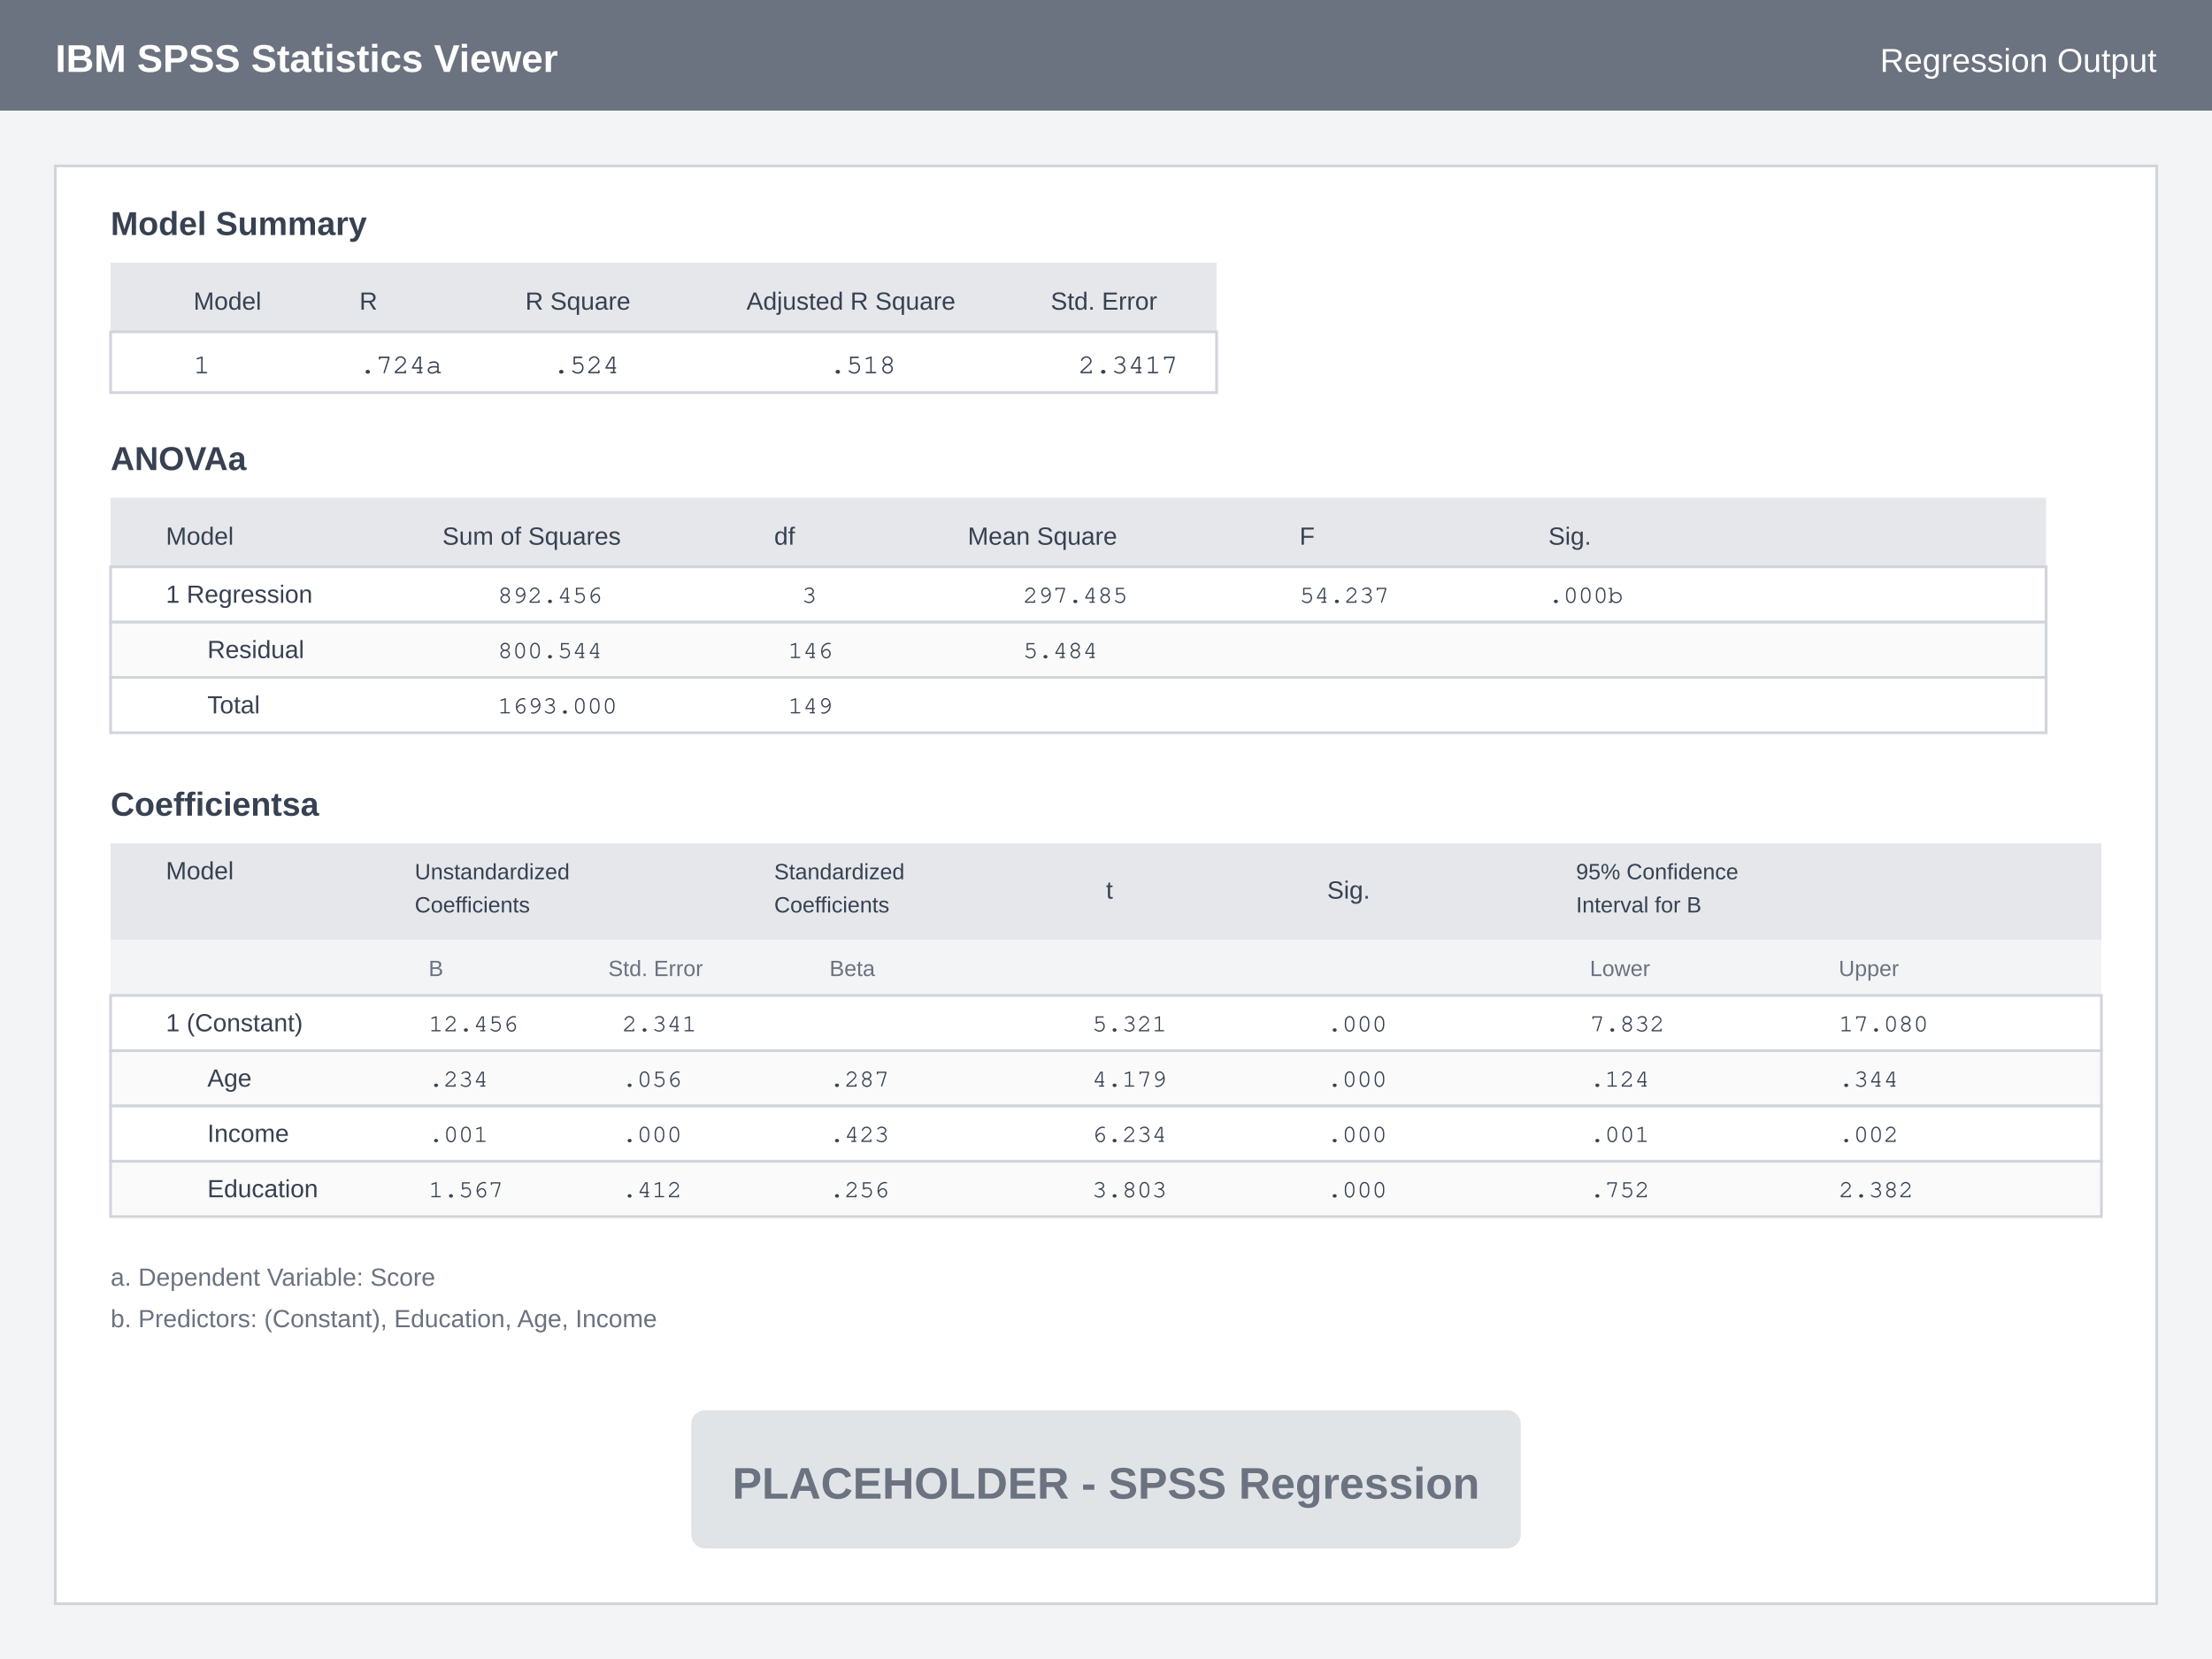
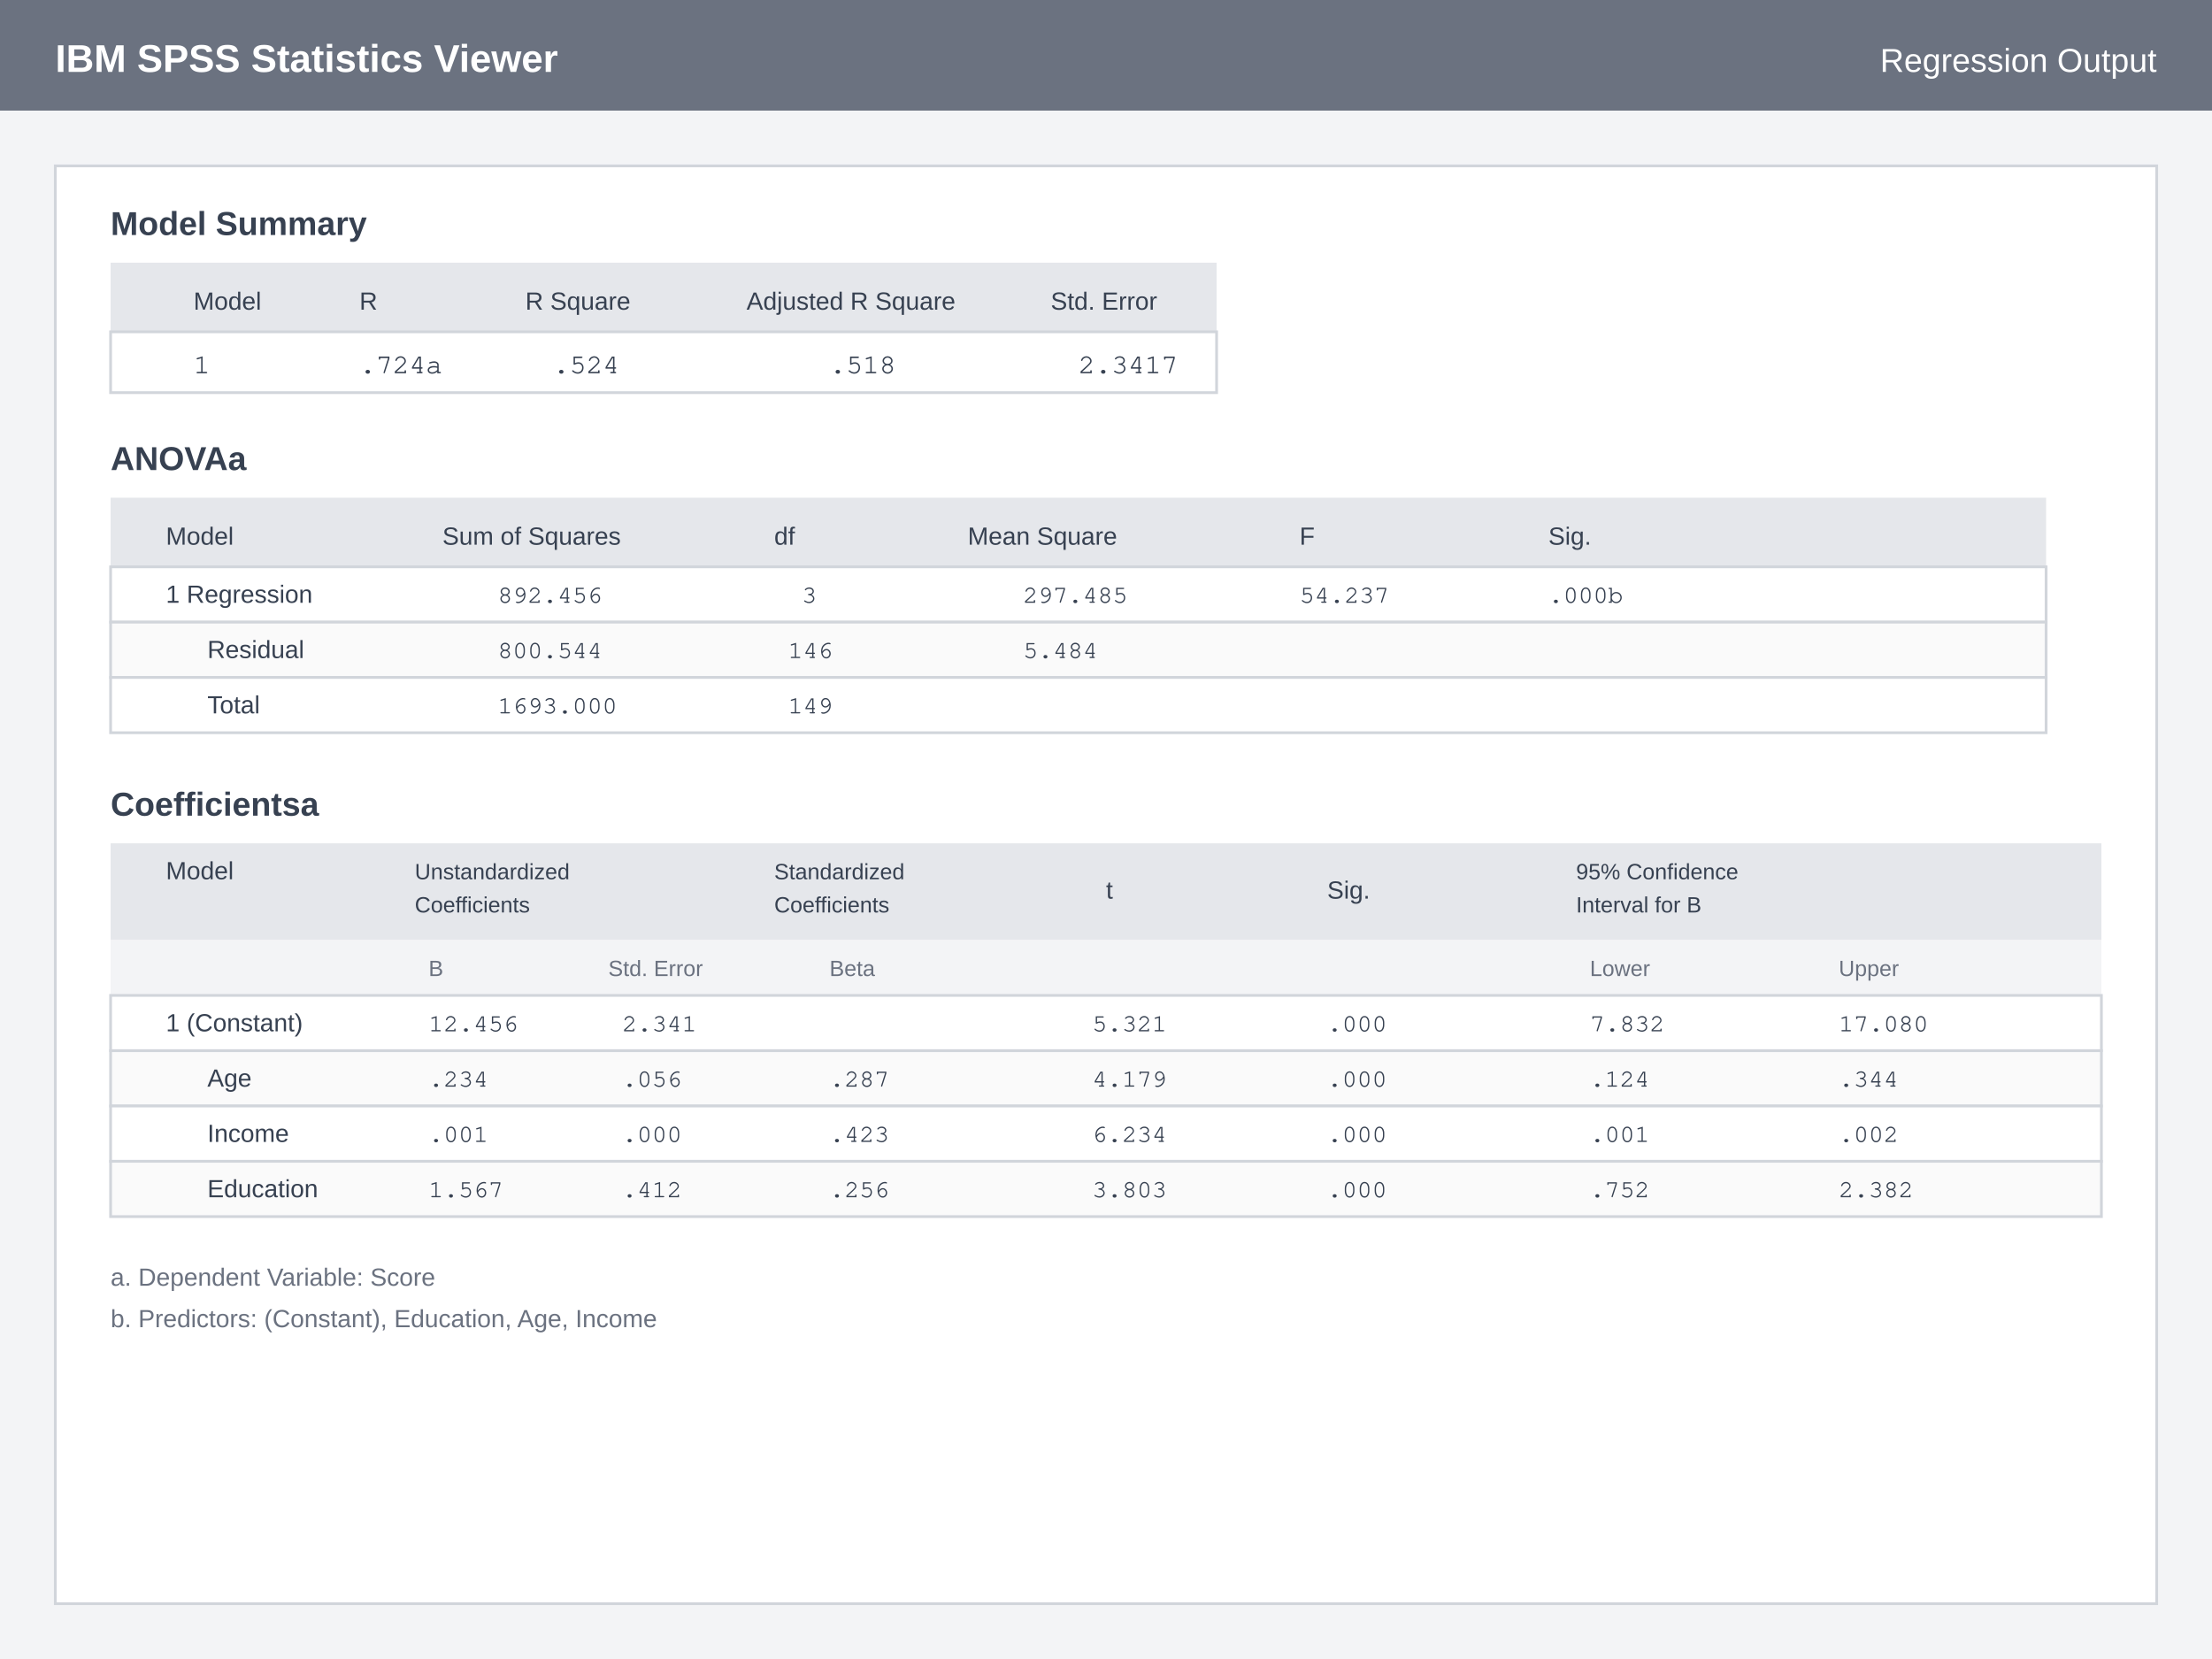
<svg xmlns="http://www.w3.org/2000/svg" width="800" height="600" viewBox="0 0 800 600">
  <rect width="800" height="600" fill="#f3f4f6" />
  <rect width="800" height="40" fill="#6b7280" />
  <text x="20" y="26" font-family="Arial, sans-serif" font-size="14" fill="white" font-weight="bold">IBM SPSS Statistics Viewer</text>
  <text x="780" y="26" font-family="Arial, sans-serif" font-size="12" fill="white" text-anchor="end">Regression Output</text>
  <rect x="20" y="60" width="760" height="520" fill="white" stroke="#d1d5db" stroke-width="1" />
  <text x="40" y="85" font-family="Arial, sans-serif" font-size="12" fill="#374151" font-weight="bold">Model Summary</text>
  <rect x="40" y="95" width="400" height="25" fill="#e5e7eb" />
  <text x="70" y="112" font-family="Arial, sans-serif" font-size="9" fill="#374151">Model</text>
  <text x="130" y="112" font-family="Arial, sans-serif" font-size="9" fill="#374151">R</text>
  <text x="190" y="112" font-family="Arial, sans-serif" font-size="9" fill="#374151">R Square</text>
  <text x="270" y="112" font-family="Arial, sans-serif" font-size="9" fill="#374151">Adjusted R Square</text>
  <text x="380" y="112" font-family="Arial, sans-serif" font-size="9" fill="#374151">Std. Error</text>
  <rect x="40" y="120" width="400" height="22" fill="white" stroke="#d1d5db" />
  <text x="70" y="135" font-family="Courier, monospace" font-size="10" fill="#374151">1</text>
  <text x="130" y="135" font-family="Courier, monospace" font-size="10" fill="#374151">.724a</text>
  <text x="200" y="135" font-family="Courier, monospace" font-size="10" fill="#374151">.524</text>
  <text x="300" y="135" font-family="Courier, monospace" font-size="10" fill="#374151">.518</text>
  <text x="390" y="135" font-family="Courier, monospace" font-size="10" fill="#374151">2.3417</text>
  <text x="40" y="170" font-family="Arial, sans-serif" font-size="12" fill="#374151" font-weight="bold">ANOVAa</text>
  <rect x="40" y="180" width="700" height="25" fill="#e5e7eb" />
  <text x="60" y="197" font-family="Arial, sans-serif" font-size="9" fill="#374151">Model</text>
  <text x="160" y="197" font-family="Arial, sans-serif" font-size="9" fill="#374151">Sum of Squares</text>
  <text x="280" y="197" font-family="Arial, sans-serif" font-size="9" fill="#374151">df</text>
  <text x="350" y="197" font-family="Arial, sans-serif" font-size="9" fill="#374151">Mean Square</text>
  <text x="470" y="197" font-family="Arial, sans-serif" font-size="9" fill="#374151">F</text>
  <text x="560" y="197" font-family="Arial, sans-serif" font-size="9" fill="#374151">Sig.</text>
  <rect x="40" y="205" width="700" height="20" fill="white" stroke="#d1d5db" />
  <text x="60" y="218" font-family="Arial, sans-serif" font-size="9" fill="#374151">1  Regression</text>
  <text x="180" y="218" font-family="Courier, monospace" font-size="9" fill="#374151">892.456</text>
  <text x="290" y="218" font-family="Courier, monospace" font-size="9" fill="#374151">3</text>
  <text x="370" y="218" font-family="Courier, monospace" font-size="9" fill="#374151">297.485</text>
  <text x="470" y="218" font-family="Courier, monospace" font-size="9" fill="#374151">54.237</text>
  <text x="560" y="218" font-family="Courier, monospace" font-size="9" fill="#374151">.000b</text>
  <rect x="40" y="225" width="700" height="20" fill="#fafafa" stroke="#d1d5db" />
  <text x="75" y="238" font-family="Arial, sans-serif" font-size="9" fill="#374151">Residual</text>
  <text x="180" y="238" font-family="Courier, monospace" font-size="9" fill="#374151">800.544</text>
  <text x="285" y="238" font-family="Courier, monospace" font-size="9" fill="#374151">146</text>
  <text x="370" y="238" font-family="Courier, monospace" font-size="9" fill="#374151">5.484</text>
  <rect x="40" y="245" width="700" height="20" fill="white" stroke="#d1d5db" />
  <text x="75" y="258" font-family="Arial, sans-serif" font-size="9" fill="#374151">Total</text>
  <text x="180" y="258" font-family="Courier, monospace" font-size="9" fill="#374151">1693.000</text>
  <text x="285" y="258" font-family="Courier, monospace" font-size="9" fill="#374151">149</text>
  <text x="40" y="295" font-family="Arial, sans-serif" font-size="12" fill="#374151" font-weight="bold">Coefficientsa</text>
  <rect x="40" y="305" width="720" height="35" fill="#e5e7eb" />
  <text x="60" y="318" font-family="Arial, sans-serif" font-size="9" fill="#374151">Model</text>
  <text x="150" y="318" font-family="Arial, sans-serif" font-size="8" fill="#374151">Unstandardized</text>
  <text x="150" y="330" font-family="Arial, sans-serif" font-size="8" fill="#374151">Coefficients</text>
  <text x="280" y="318" font-family="Arial, sans-serif" font-size="8" fill="#374151">Standardized</text>
  <text x="280" y="330" font-family="Arial, sans-serif" font-size="8" fill="#374151">Coefficients</text>
  <text x="400" y="325" font-family="Arial, sans-serif" font-size="9" fill="#374151">t</text>
  <text x="480" y="325" font-family="Arial, sans-serif" font-size="9" fill="#374151">Sig.</text>
  <text x="570" y="318" font-family="Arial, sans-serif" font-size="8" fill="#374151">95% Confidence</text>
  <text x="570" y="330" font-family="Arial, sans-serif" font-size="8" fill="#374151">Interval for B</text>
  <rect x="40" y="340" width="720" height="20" fill="#f3f4f6" />
  <text x="155" y="353" font-family="Arial, sans-serif" font-size="8" fill="#6b7280">B</text>
  <text x="220" y="353" font-family="Arial, sans-serif" font-size="8" fill="#6b7280">Std. Error</text>
  <text x="300" y="353" font-family="Arial, sans-serif" font-size="8" fill="#6b7280">Beta</text>
  <text x="575" y="353" font-family="Arial, sans-serif" font-size="8" fill="#6b7280">Lower</text>
  <text x="665" y="353" font-family="Arial, sans-serif" font-size="8" fill="#6b7280">Upper</text>
  <rect x="40" y="360" width="720" height="20" fill="white" stroke="#d1d5db" />
  <text x="60" y="373" font-family="Arial, sans-serif" font-size="9" fill="#374151">1  (Constant)</text>
  <text x="155" y="373" font-family="Courier, monospace" font-size="9" fill="#374151">12.456</text>
  <text x="225" y="373" font-family="Courier, monospace" font-size="9" fill="#374151">2.341</text>
  <text x="395" y="373" font-family="Courier, monospace" font-size="9" fill="#374151">5.321</text>
  <text x="480" y="373" font-family="Courier, monospace" font-size="9" fill="#374151">.000</text>
  <text x="575" y="373" font-family="Courier, monospace" font-size="9" fill="#374151">7.832</text>
  <text x="665" y="373" font-family="Courier, monospace" font-size="9" fill="#374151">17.080</text>
  <rect x="40" y="380" width="720" height="20" fill="#fafafa" stroke="#d1d5db" />
  <text x="75" y="393" font-family="Arial, sans-serif" font-size="9" fill="#374151">Age</text>
  <text x="155" y="393" font-family="Courier, monospace" font-size="9" fill="#374151">.234</text>
  <text x="225" y="393" font-family="Courier, monospace" font-size="9" fill="#374151">.056</text>
  <text x="300" y="393" font-family="Courier, monospace" font-size="9" fill="#374151">.287</text>
  <text x="395" y="393" font-family="Courier, monospace" font-size="9" fill="#374151">4.179</text>
  <text x="480" y="393" font-family="Courier, monospace" font-size="9" fill="#374151">.000</text>
  <text x="575" y="393" font-family="Courier, monospace" font-size="9" fill="#374151">.124</text>
  <text x="665" y="393" font-family="Courier, monospace" font-size="9" fill="#374151">.344</text>
  <rect x="40" y="400" width="720" height="20" fill="white" stroke="#d1d5db" />
  <text x="75" y="413" font-family="Arial, sans-serif" font-size="9" fill="#374151">Income</text>
  <text x="155" y="413" font-family="Courier, monospace" font-size="9" fill="#374151">.001</text>
  <text x="225" y="413" font-family="Courier, monospace" font-size="9" fill="#374151">.000</text>
  <text x="300" y="413" font-family="Courier, monospace" font-size="9" fill="#374151">.423</text>
  <text x="395" y="413" font-family="Courier, monospace" font-size="9" fill="#374151">6.234</text>
  <text x="480" y="413" font-family="Courier, monospace" font-size="9" fill="#374151">.000</text>
  <text x="575" y="413" font-family="Courier, monospace" font-size="9" fill="#374151">.001</text>
  <text x="665" y="413" font-family="Courier, monospace" font-size="9" fill="#374151">.002</text>
  <rect x="40" y="420" width="720" height="20" fill="#fafafa" stroke="#d1d5db" />
  <text x="75" y="433" font-family="Arial, sans-serif" font-size="9" fill="#374151">Education</text>
  <text x="155" y="433" font-family="Courier, monospace" font-size="9" fill="#374151">1.567</text>
  <text x="225" y="433" font-family="Courier, monospace" font-size="9" fill="#374151">.412</text>
  <text x="300" y="433" font-family="Courier, monospace" font-size="9" fill="#374151">.256</text>
  <text x="395" y="433" font-family="Courier, monospace" font-size="9" fill="#374151">3.803</text>
  <text x="480" y="433" font-family="Courier, monospace" font-size="9" fill="#374151">.000</text>
  <text x="575" y="433" font-family="Courier, monospace" font-size="9" fill="#374151">.752</text>
  <text x="665" y="433" font-family="Courier, monospace" font-size="9" fill="#374151">2.382</text>
  <text x="40" y="465" font-family="Arial, sans-serif" font-size="9" fill="#6b7280">a. Dependent Variable: Score</text>
  <text x="40" y="480" font-family="Arial, sans-serif" font-size="9" fill="#6b7280">b. Predictors: (Constant), Education, Age, Income</text>
-   <rect x="250" y="510" width="300" height="50" rx="5" fill="#9ca3af" opacity="0.3" />
-   <text x="400" y="542" font-family="Arial, sans-serif" font-size="16" fill="#6b7280" text-anchor="middle" font-weight="bold">PLACEHOLDER - SPSS Regression</text>
</svg>
